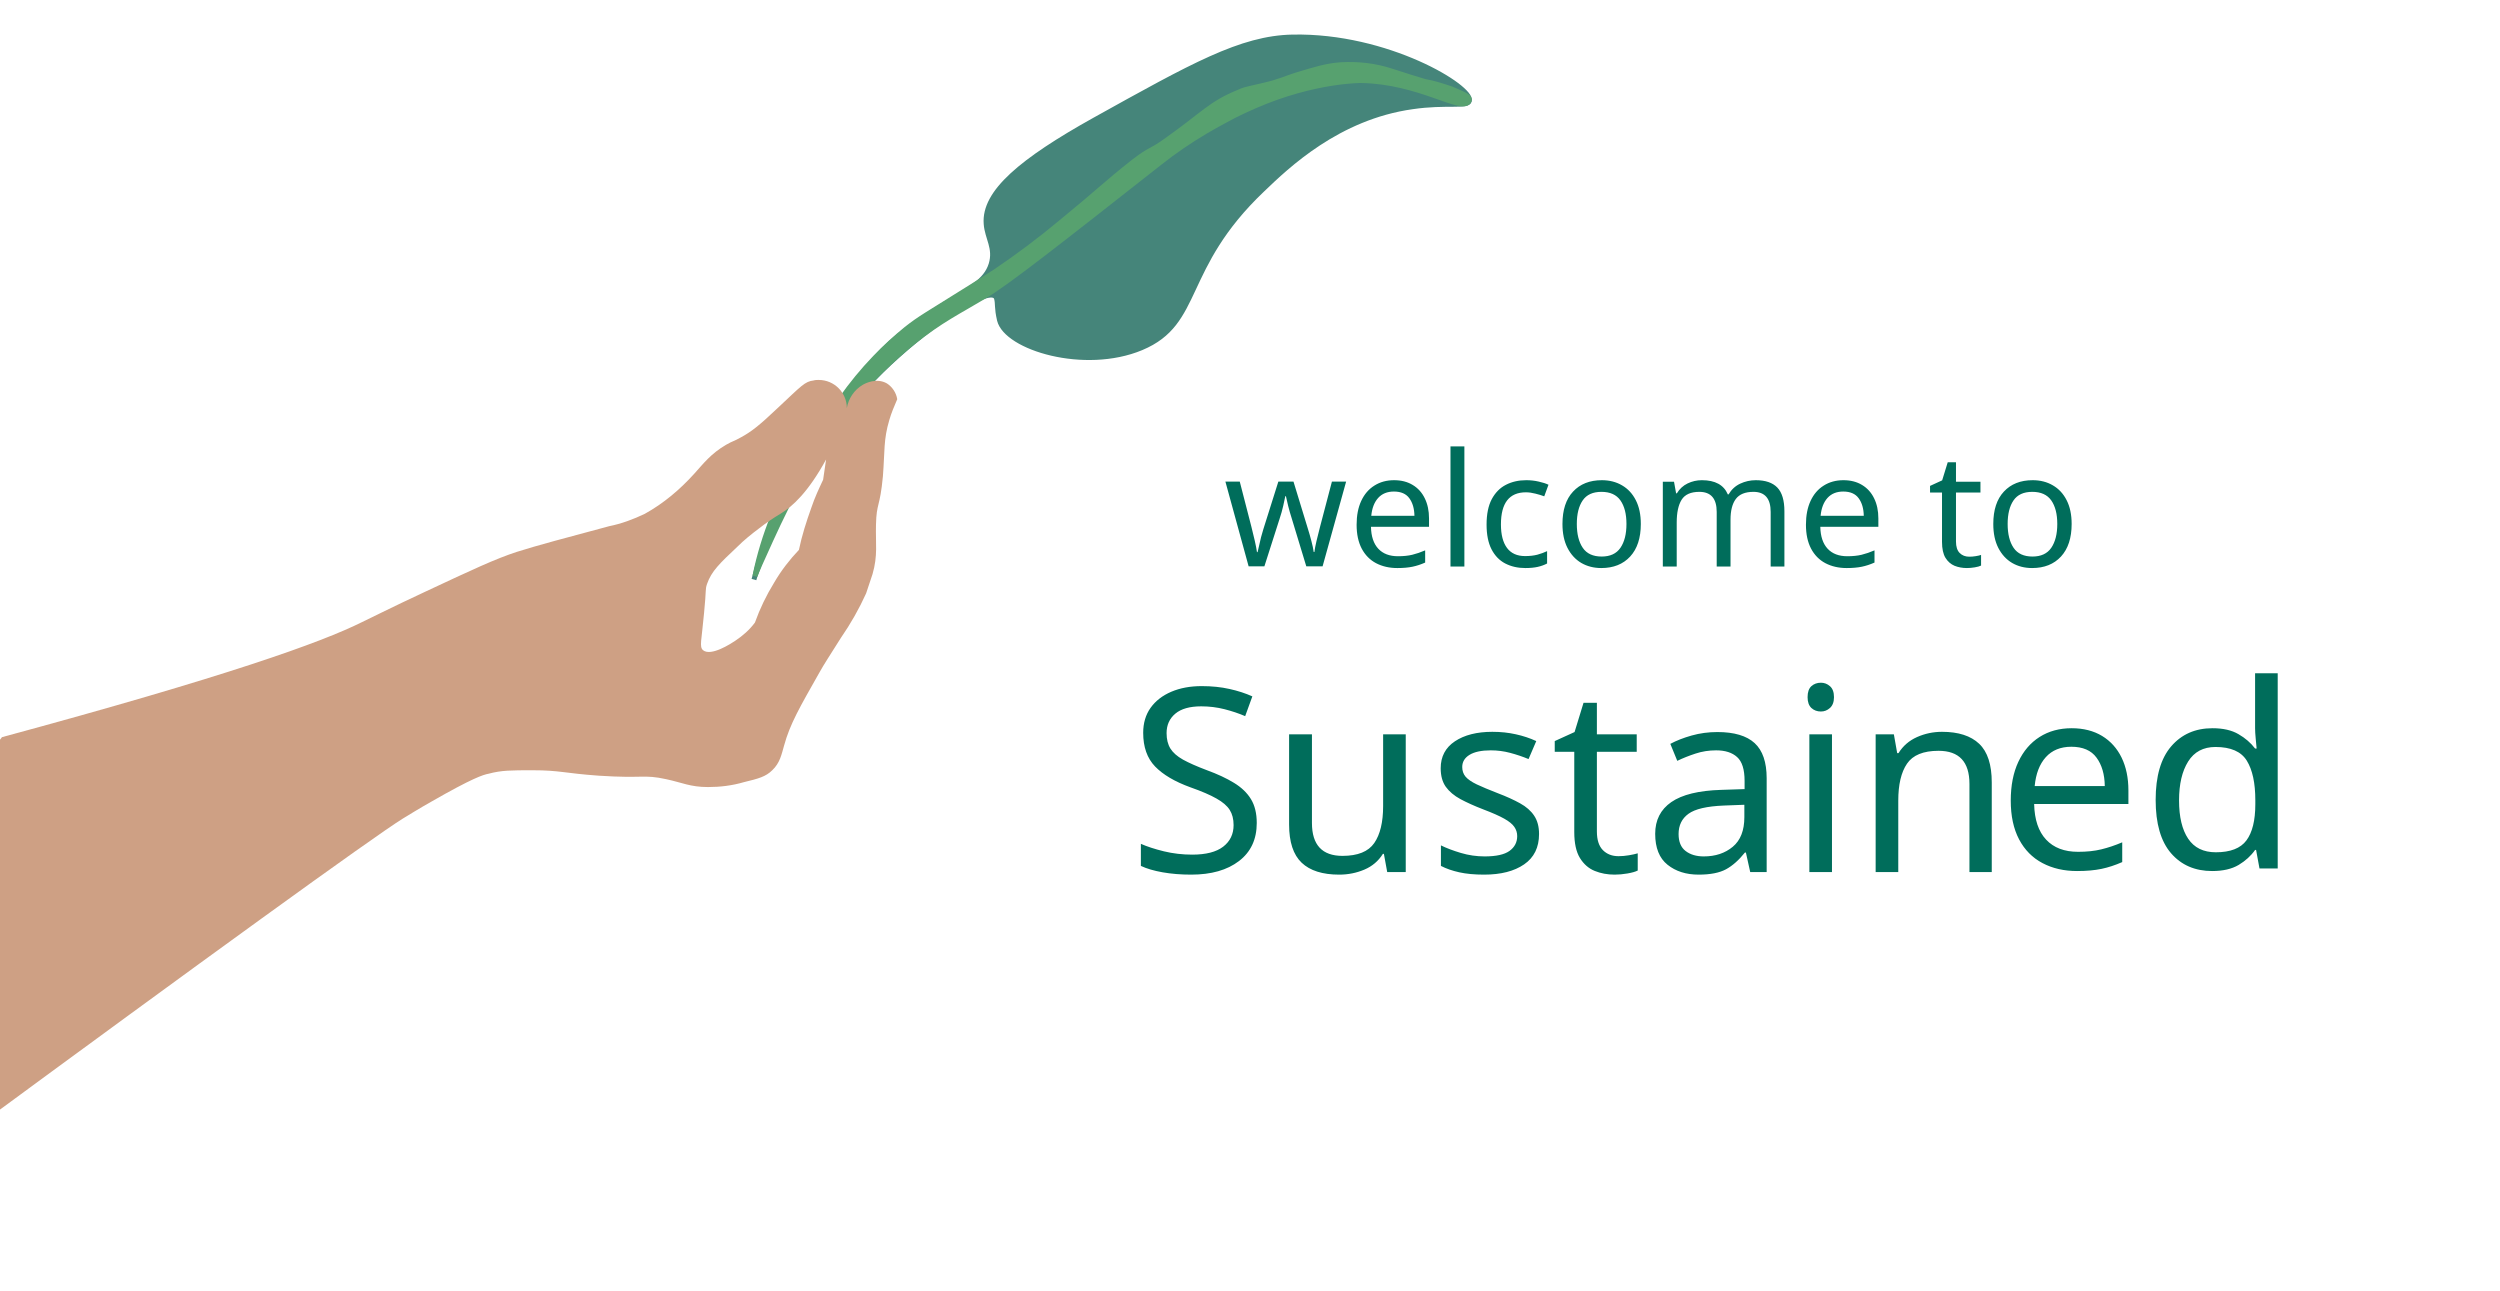
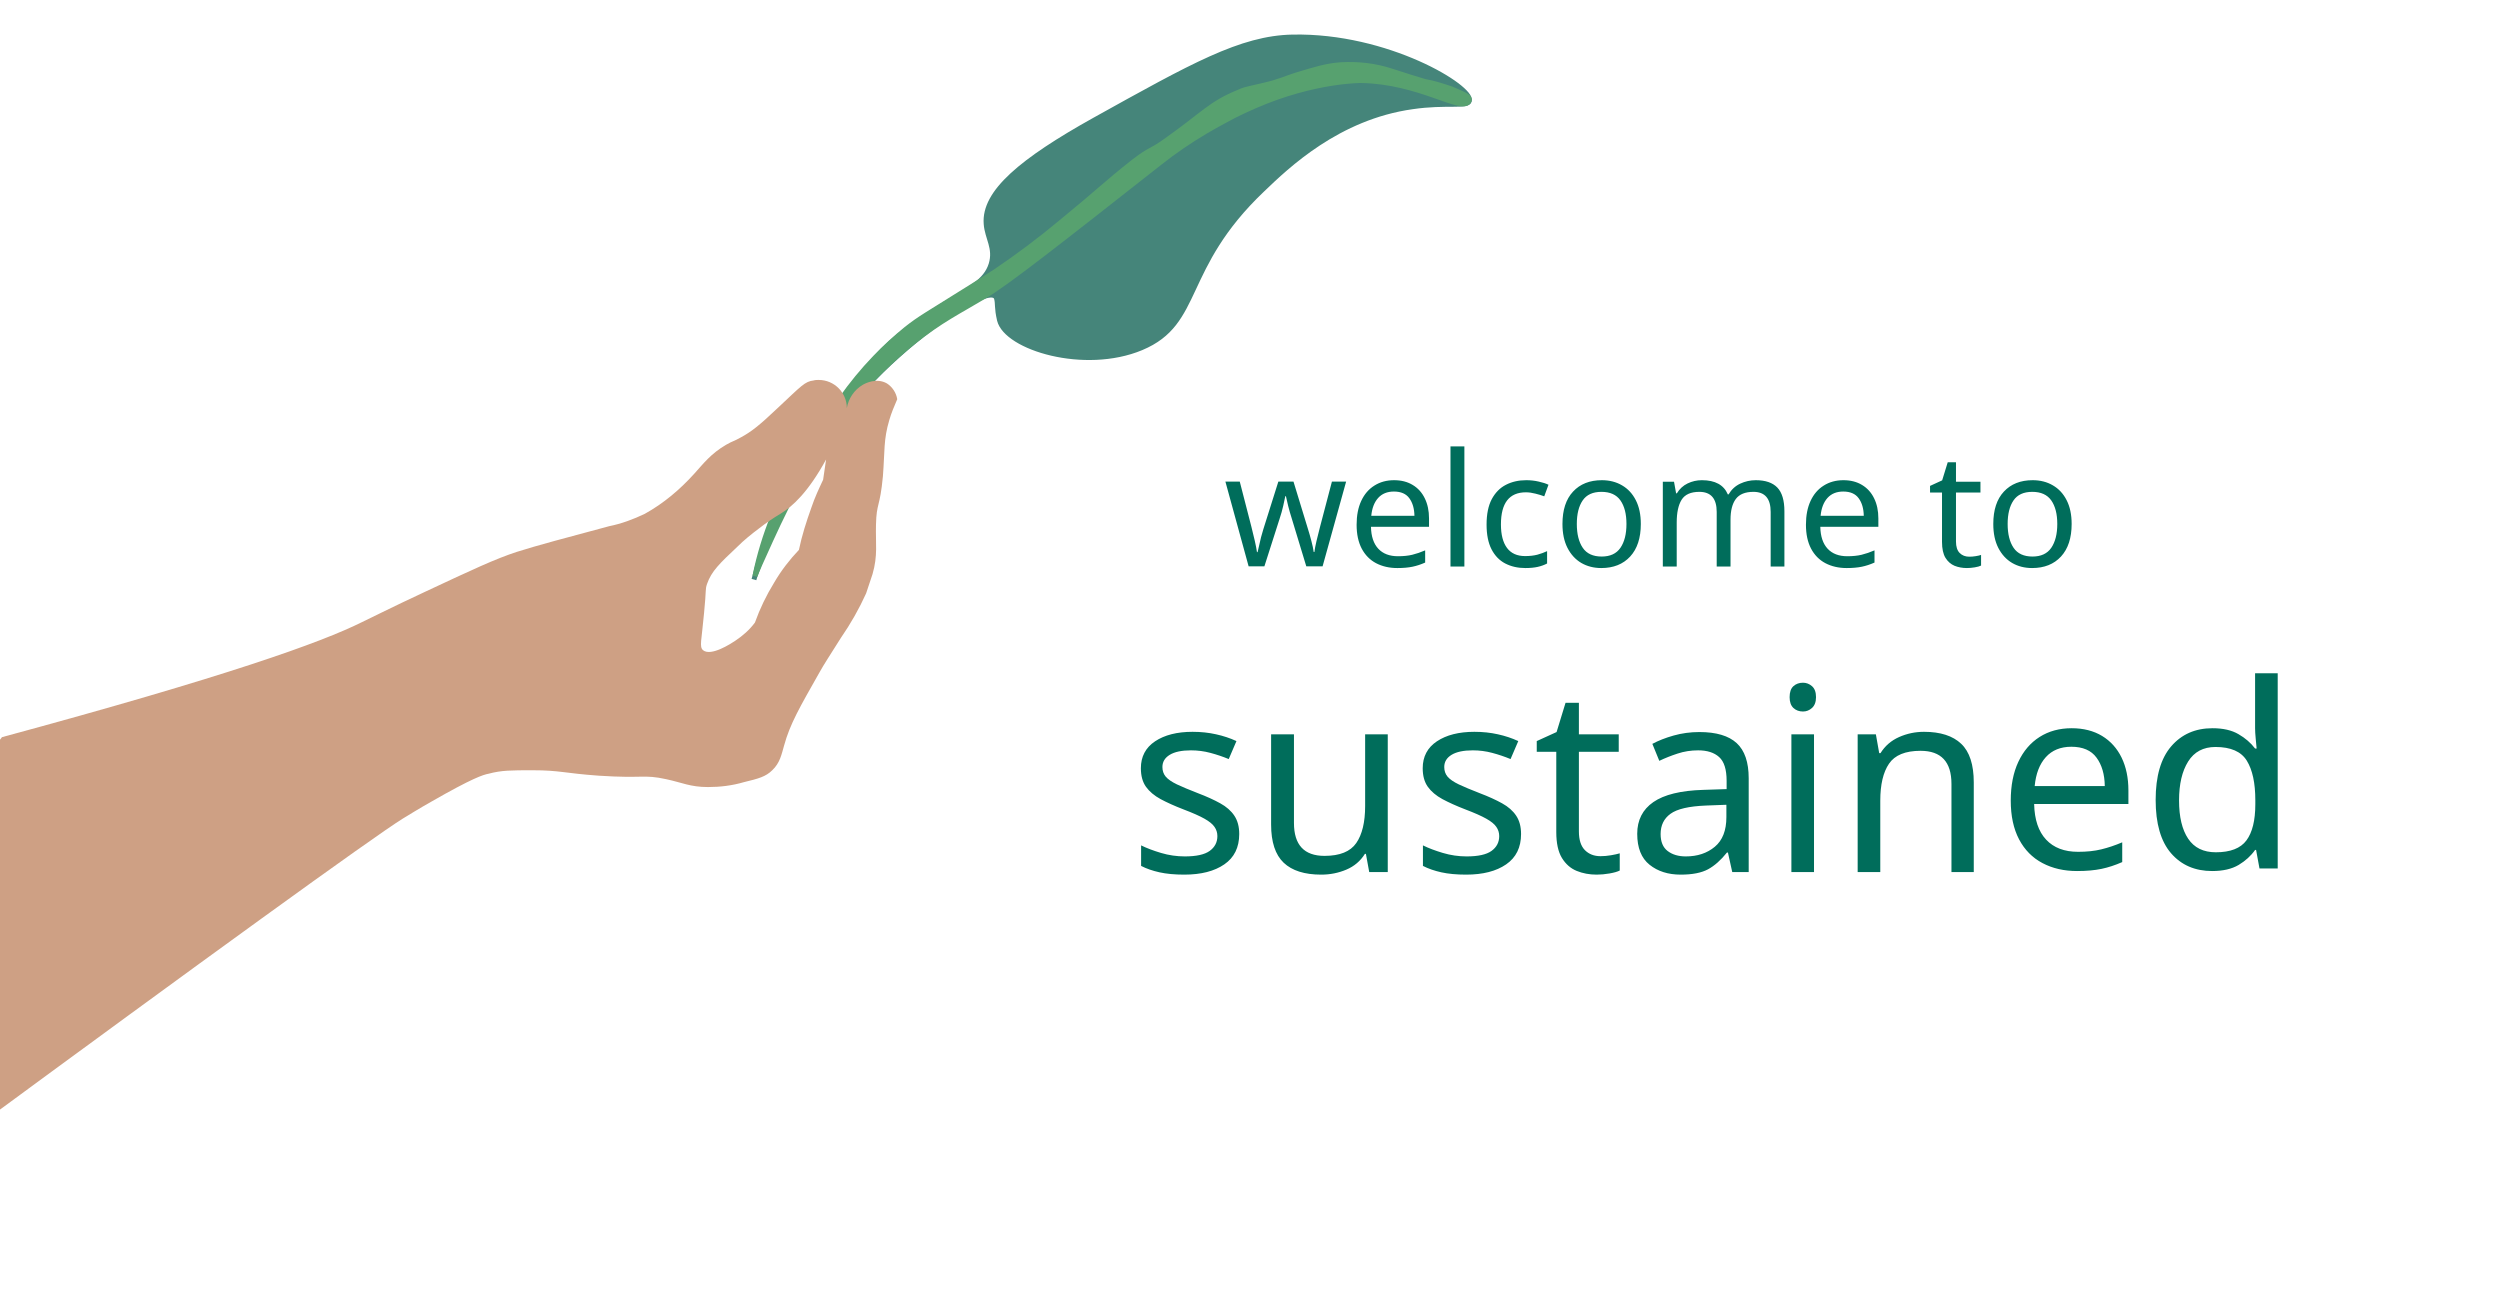
<svg xmlns="http://www.w3.org/2000/svg" version="1.1" id="Layer_5" x="0px" y="0px" viewBox="0 0 506 261.1" style="enable-background:new 0 0 506 261.1;" xml:space="preserve">
  <style type="text/css">
	.st0{fill:#45857A;stroke:#45857A;stroke-miterlimit:10;}
	.st1{fill:#57A16F;stroke:#57A16F;stroke-miterlimit:10;}
	.st2{fill:#CEA084;}
	.st3{fill:none;}
	.st4{fill:#006D5B;}
- 	.st5{font-family:'Raleway-Light';}
+ 	.st5{font-family:'Raleway-Medium';}
	.st6{font-size:32px;}
- 	.st7{font-family:'Raleway-Regular';}
+ 	.st7{font-family:'Raleway-Bold';}
	.st8{font-size:52px;}
- 	.st9{font-family:'Raleway-Italic';}
+ 	.st9{font-family:'Raleway-BoldItalic';}
</style>
  <g id="Layer_2_1_">
    <path class="st0" d="M152.6,117.3l0.2-0.7c2.4-6.8,9.9-27.7,29-44.7c9.5-8.5,19.2-14.2,19.9-11.5c0.3,1.1,0,1.8,0.6,4.4   c1.4,5.6,17.2,10.4,28.7,5.6c12.2-5.1,7.8-16.1,24.5-32c5-4.8,15.3-14.7,30.4-16.8c6.8-1,11.2,0.1,11.5-1.2   c0.7-2.7-16.6-13.3-35.8-12.9c-10.4,0.2-20.3,5.8-40.1,16.8c-14.7,8.2-22.4,14.6-21.9,21c0.2,2.9,2,4.9,1,8.2c-1.1,3.5-4.4,5-9.3,8   c-4.4,2.7-8.8,5.6-12.4,9.2c-6.2,6.4-20.4,23.3-26.1,45.9" />
  </g>
  <g id="Layer_3">
    <path class="st1" d="M152.8,116.6c0.2-0.6,0.6-1.4,1-2.4c1.1-2.4,3-6.8,5.6-12c1.9-3.8,3.1-6.2,5.1-9.5c1.6-2.8,3.4-5.4,5.3-8   c1.8-2.4,3.3-4,4.4-5.3c3.3-3.7,6.8-7,10.6-10.1c5.6-4.5,9.4-6.3,14.4-9.3c4.7-2.8,15-10.9,35.6-27.1c2.9-2.3,6-4.4,9.2-6.3   c2.7-1.6,5.1-2.8,5.8-3.2c0,0,2.2-1.1,4.3-2c12-5.2,21.4-5.1,21.4-5.1c11.8,0.2,20.2,6.4,21.7,4.3c0.8-1.1-1.3-1.6-3.4-2.6   c-1.8-0.6-3.6-1.2-5.4-1.5c-3.2-1-2.1-0.6-6.7-2.1c-3.3-1.1-6.8-1.5-10.3-1.3c-2.9,0.2-5.1,0.9-9.1,2.1c-2.2,0.7-3.2,1.3-6.7,2.1   c-4.3,1-3.6,0.8-5,1.4c-5.6,2.3-6.9,4.3-14.5,9.7c-3.5,2.5-3.1,1.6-6.5,4.2c-6.1,4.8-6.8,5.8-15,12.5c-4.2,3.5-8.6,6.8-13.2,9.9   c-0.8,0.5-2.2,1.4-4.9,3.1c-8.9,5.6-10.2,6.2-13.1,8.5c-2.2,1.8-4.3,3.7-6.3,5.8c-2.5,2.6-4.8,5.4-6.9,8.4   C166.2,86.5,156.2,99.6,152.8,116.6z" />
  </g>
  <path class="st2" d="M176.6,116.2c1.1-3.8,0.6-6.2,0.7-10c0.1-4.5,0.8-3.4,1.4-9.8c0.4-5.1,0.1-7.4,1.3-11.4c0.4-1.4,1-2.8,1.6-4.2  c-0.2-1.3-1-2.5-2.1-3.2c-2.1-1.2-4.4,0-4.9,0.3c-1.7,1-2.9,2.8-3.2,4.7c0-3.1-2.5-5.7-5.7-5.7c-0.3,0-0.7,0-1,0.1  c-1.8,0.2-2.5,1.1-7.1,5.4c-4.1,3.9-5.6,5-7.6,6.1c-1.6,0.9-1.6,0.7-3,1.5c-3.1,1.8-4.6,3.8-6.5,5.9c-2.9,3.2-6.2,6-10,8.1  c-2.3,1.1-4.7,2-7.2,2.5c-8.6,2.3-14.6,3.9-18.7,5.2c-4.3,1.4-9,3.6-18.4,8c-7.1,3.3-12.4,6-12.9,6.2c-8.2,4.1-27.4,11-72.9,23.3  C-33,192-45.8,218.3-37.9,228.1c4.3,5.3,14.7,5.8,31.2,1.4c47.3-34.8,82.1-60,88.2-63.8c1-0.6,3.4-2.1,5.9-3.5  c8.2-4.7,10.4-5.4,11.5-5.6c2.6-0.7,4.6-0.7,8.9-0.7c5.5,0,6.4,0.6,13.4,1.1c9.1,0.6,9-0.3,13.6,0.7c3.3,0.7,4.9,1.6,8.5,1.6  c2.5,0,4.9-0.3,7.3-1c2.9-0.7,4.4-1.1,5.7-2.4c1.6-1.5,1.9-3.3,2.4-5c1.2-4.4,3.2-7.8,7.1-14.7c1-1.8,2.2-3.6,4.4-7.1  c2-2.9,3.7-5.9,5.1-9C175.7,118.8,176.2,117.5,176.6,116.2z M156.7,117.9c-1.6,2.6-2.9,5.3-3.9,8.1c-1.1,1.5-2.5,2.7-4,3.7  c-0.9,0.6-4.9,3.2-6.5,1.9c-0.8-0.7-0.3-1.9,0.2-7.5c0.5-5,0.2-4.7,0.6-5.9c0.9-2.6,2.6-4.2,6.1-7.5c1.4-1.4,2.9-2.6,4.5-3.8  c1.4-1.1,2.9-2.1,4.4-3c2.3-1.4,5.5-4.3,9.1-10.9c-0.2,1.4-0.4,2.7-0.6,4.1c-0.8,1.7-1.7,3.6-2.4,5.7c-1,2.8-1.9,5.6-2.5,8.5  C159.8,113.3,158.1,115.5,156.7,117.9z" />
  <rect x="247.7" y="91.3" class="st3" width="185.3" height="68" />
  <text transform="matrix(1 0 0 1 247.6602 114.6599)" class="st4 st5 st6">welcome to</text>
  <rect x="228.3" y="138.6" class="st3" width="248.5" height="111.1" />
-   <text transform="matrix(1 0 0 1 228.2568 176.51)" class="st4 st7 st8">Sustain</text>
+   <text transform="matrix(1 0 0 1 228.2568 176.51)" class="st4 st7 st8">sustain</text>
  <rect x="404.1" y="137.8" class="st3" width="71.4" height="111.1" />
  <text transform="matrix(1 0 0 1 404.1172 175.7829)" class="st4 st9 st8">ed</text>
+   <rect x="-54" y="-33" class="st3" width="1120" height="432" />
+   <rect x="-99" y="563" class="st3" width="135" height="152" />
+   <rect x="-110" y="-138" class="st3" width="77" height="174" />
+   <rect x="-230" y="556" class="st3" width="345" height="121" />
</svg>
